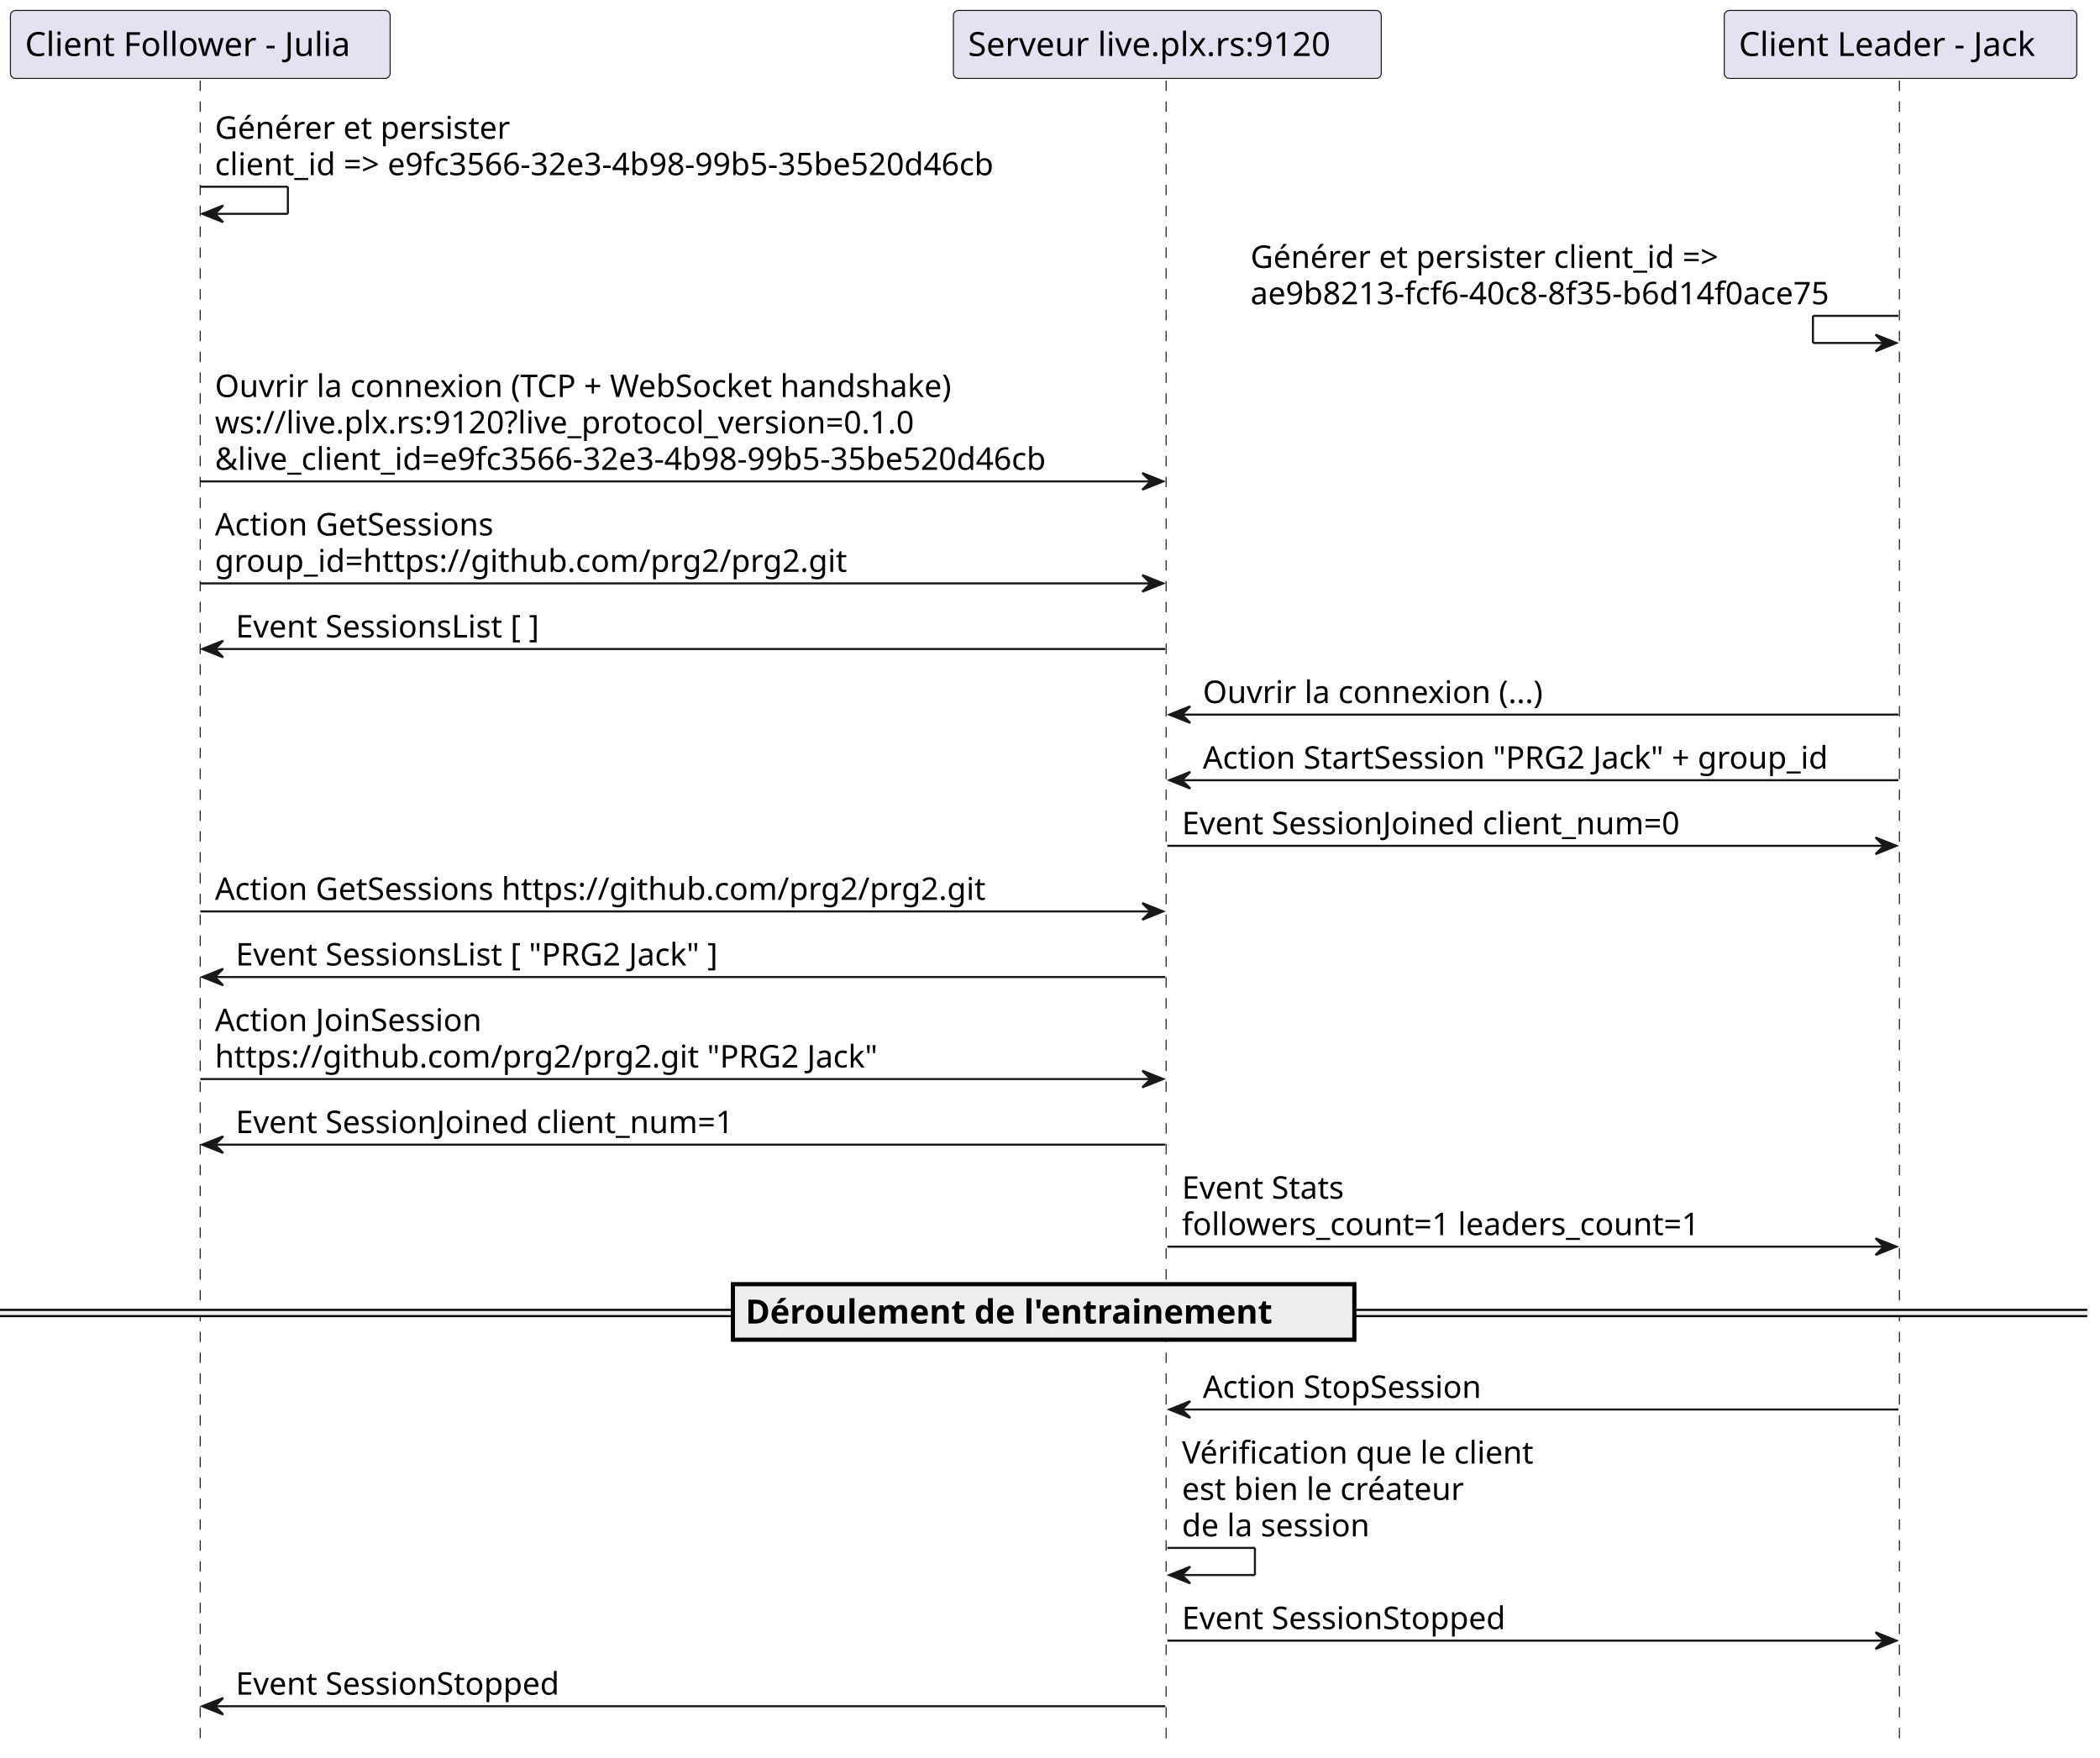
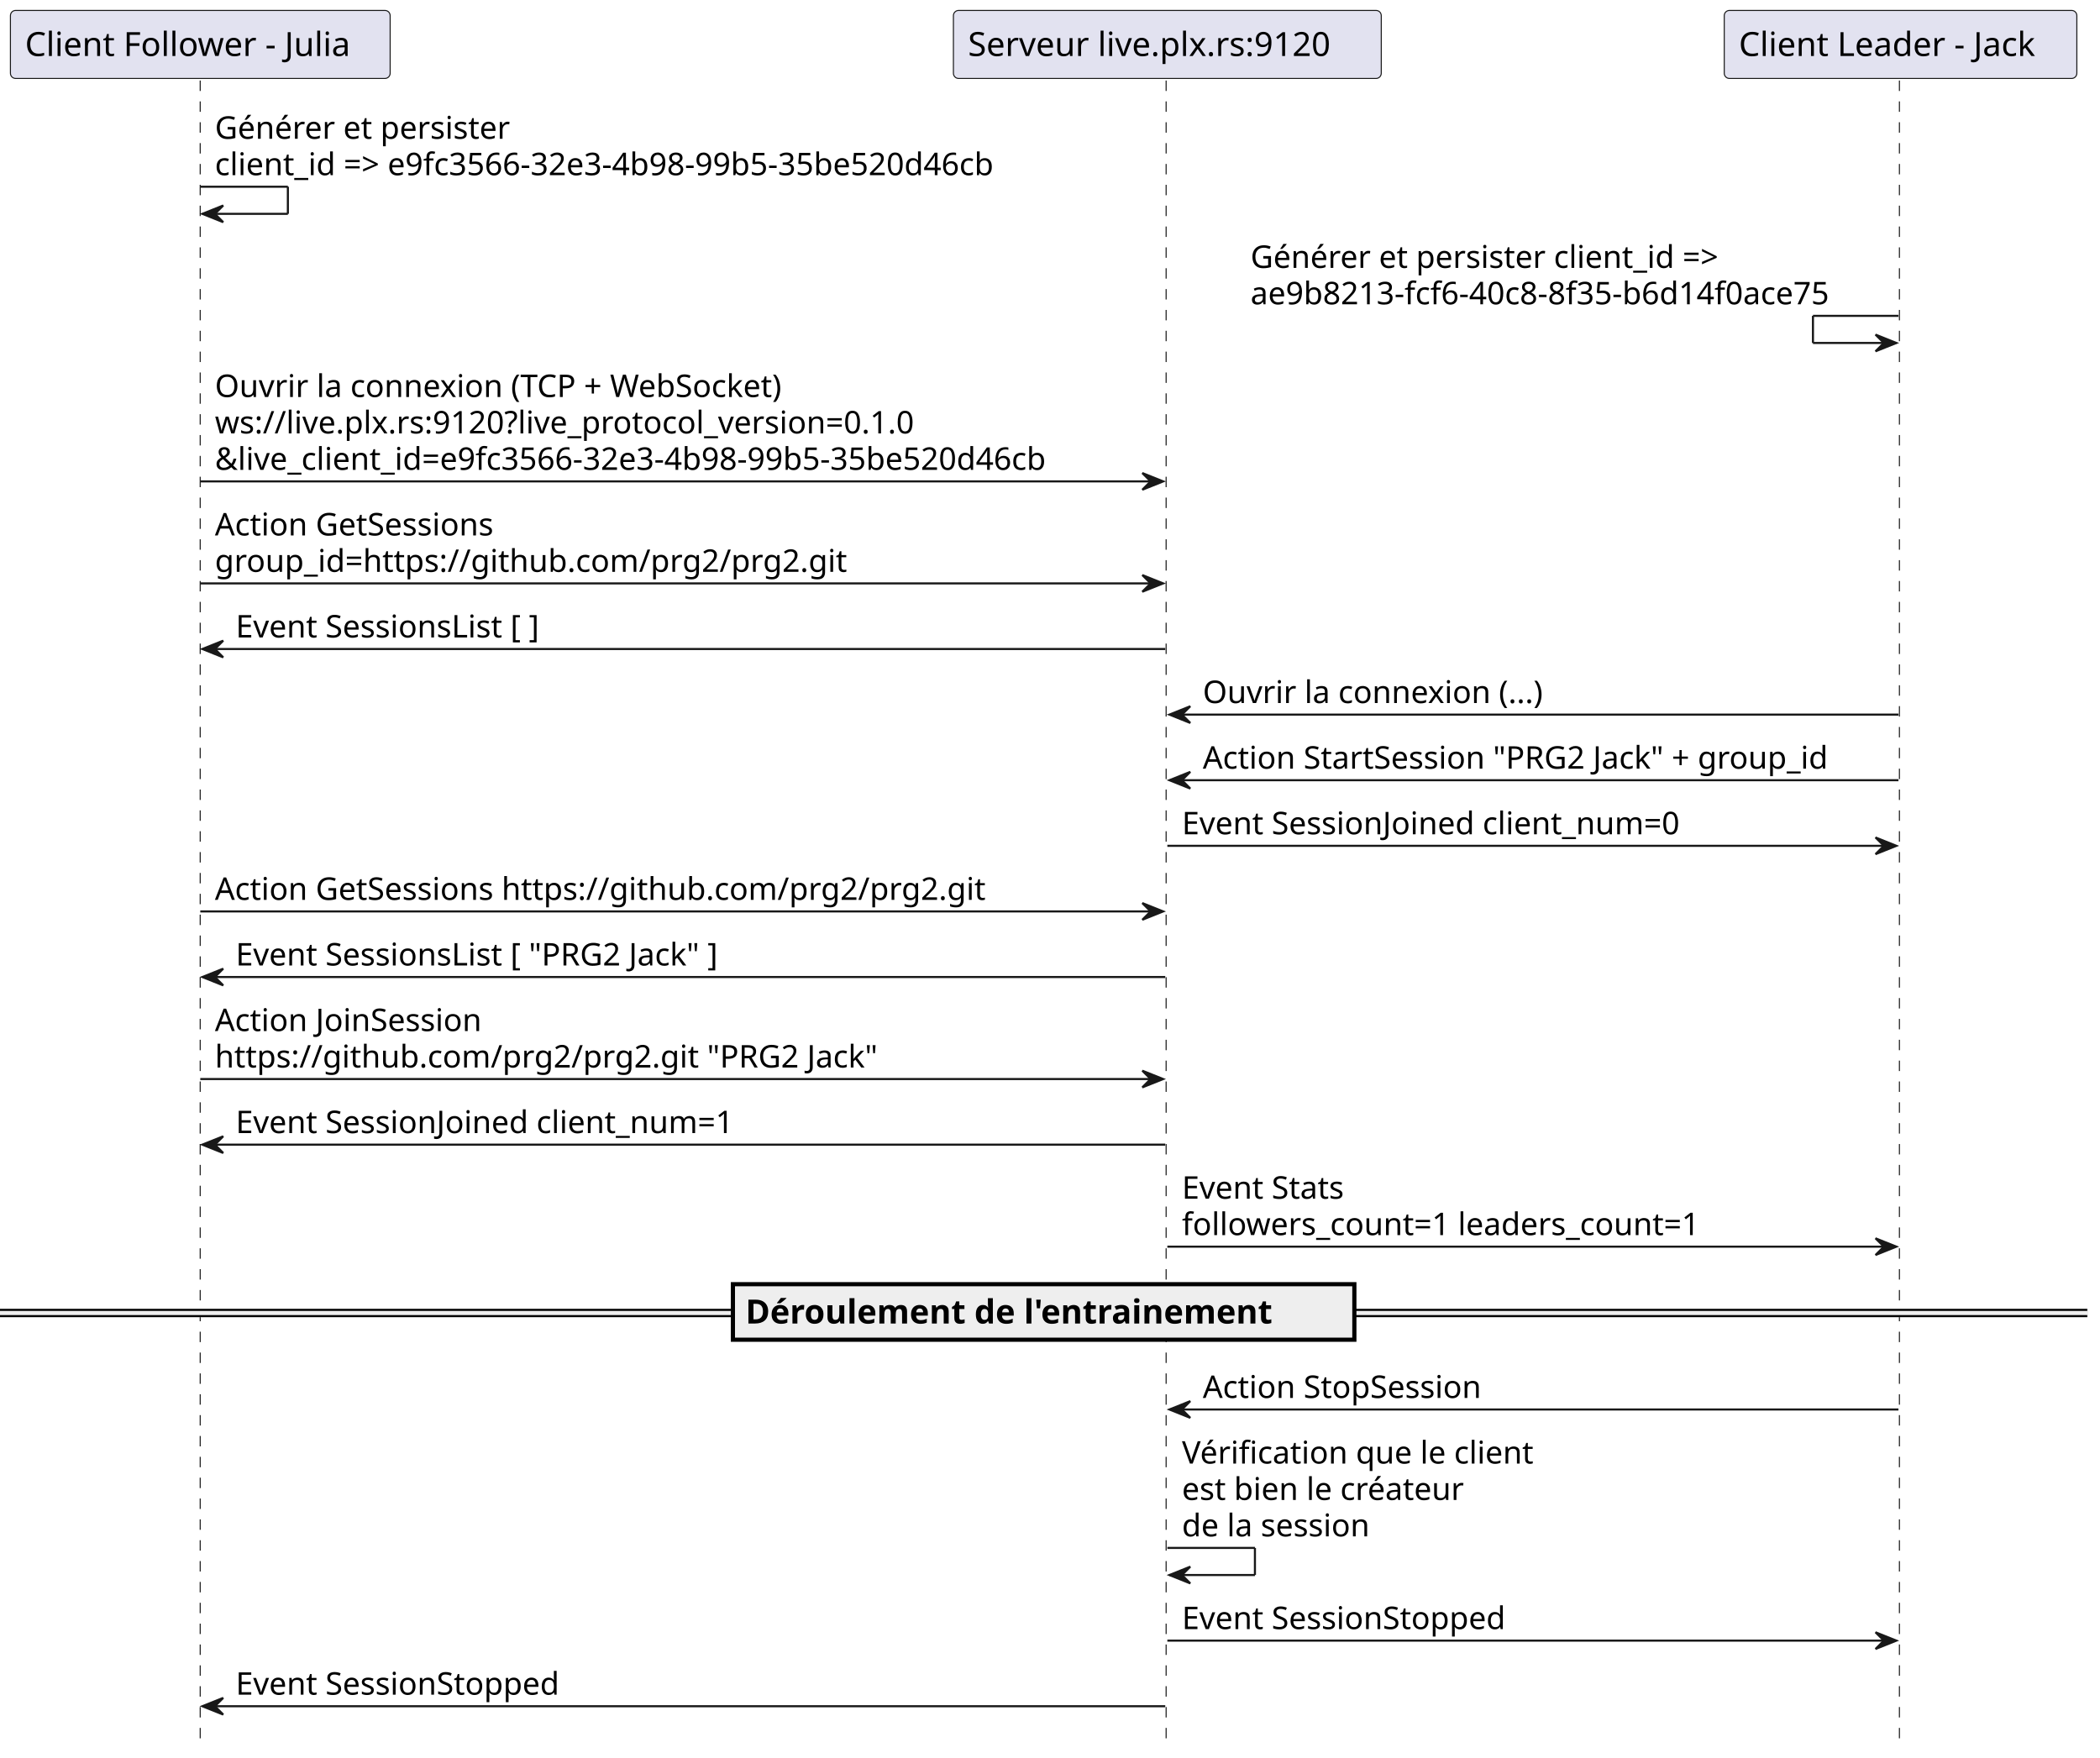
<svg xmlns="http://www.w3.org/2000/svg" contentStyleType="text/css" height="843px" preserveAspectRatio="none" style="width:1007px;height:843px;background:#FFFFFF;" version="1.1" viewBox="0 0 1007 843" width="1007px" zoomAndPan="magnify">
  <defs />
  <g>
    <line style="stroke:#181818;stroke-width:0.5;stroke-dasharray:5.0,5.0;" x1="96" x2="96" y1="38.625" y2="836.234" />
    <line style="stroke:#181818;stroke-width:0.5;stroke-dasharray:5.0,5.0;" x1="559.185" x2="559.185" y1="38.625" y2="836.234" />
    <line style="stroke:#181818;stroke-width:0.5;stroke-dasharray:5.0,5.0;" x1="910.818" x2="910.818" y1="38.625" y2="836.234" />
    <rect fill="#E2E2F0" height="32.625" rx="2.5" ry="2.5" style="stroke:#181818;stroke-width:0.5;" width="182.086" x="5" y="5" />
    <text fill="#000000" font-family="sans-serif" font-size="16" lengthAdjust="spacing" textLength="168.086" x="12" y="26.852">Client Follower - Julia</text>
    <rect fill="#E2E2F0" height="32.625" rx="2.5" ry="2.5" style="stroke:#181818;stroke-width:0.5;" width="205.164" x="457.185" y="5" />
    <text fill="#000000" font-family="sans-serif" font-size="16" lengthAdjust="spacing" textLength="191.164" x="464.185" y="26.852">Serveur live.plx.rs:9120</text>
    <rect fill="#E2E2F0" height="32.625" rx="2.5" ry="2.5" style="stroke:#181818;stroke-width:0.5;" width="169.078" x="826.818" y="5" />
    <text fill="#000000" font-family="sans-serif" font-size="16" lengthAdjust="spacing" textLength="155.078" x="833.818" y="26.852">Client Leader - Jack</text>
    <line style="stroke:#181818;stroke-width:1.0;" x1="96.043" x2="138.043" y1="89.547" y2="89.547" />
    <line style="stroke:#181818;stroke-width:1.0;" x1="138.043" x2="138.043" y1="89.547" y2="102.547" />
    <line style="stroke:#181818;stroke-width:1.0;" x1="97.043" x2="138.043" y1="102.547" y2="102.547" />
    <polygon fill="#181818" points="107.043,98.547,97.043,102.547,107.043,106.547,103.043,102.547" style="stroke:#181818;stroke-width:1.0;" />
    <text fill="#000000" font-family="sans-serif" font-size="15" lengthAdjust="spacing" textLength="151.787" x="103.043" y="66.548">Générer et persister</text>
    <text fill="#000000" font-family="sans-serif" font-size="15" lengthAdjust="spacing" textLength="416.191" x="103.043" y="84.009">client_id =&gt; e9fc3566-32e3-4b98-99b5-35be520d46cb</text>
    <line style="stroke:#181818;stroke-width:1.0;" x1="869.357" x2="910.357" y1="151.469" y2="151.469" />
    <line style="stroke:#181818;stroke-width:1.0;" x1="869.357" x2="869.357" y1="151.469" y2="164.469" />
    <line style="stroke:#181818;stroke-width:1.0;" x1="869.357" x2="909.357" y1="164.469" y2="164.469" />
    <polygon fill="#181818" points="899.357,160.469,909.357,164.469,899.357,168.469,903.357,164.469" style="stroke:#181818;stroke-width:1.0;" />
    <text fill="#000000" font-family="sans-serif" font-size="15" lengthAdjust="spacing" textLength="248.848" x="599.655" y="128.47">Générer et persister client_id =&gt;</text>
    <text fill="#000000" font-family="sans-serif" font-size="15" lengthAdjust="spacing" textLength="304.702" x="599.655" y="145.931">ae9b8213-fcf6-40c8-8f35-b6d14f0ace75</text>
    <polygon fill="#181818" points="547.767,226.852,557.767,230.852,547.767,234.852,551.767,230.852" style="stroke:#181818;stroke-width:1.0;" />
    <line style="stroke:#181818;stroke-width:1.0;" x1="96.043" x2="553.767" y1="230.852" y2="230.852" />
-     <text fill="#000000" font-family="sans-serif" font-size="15" lengthAdjust="spacing" textLength="385.488" x="103.043" y="190.392">Ouvrir la connexion (TCP + WebSocket handshake)</text>
+     <text fill="#000000" font-family="sans-serif" font-size="15" lengthAdjust="spacing" textLength="298.565" x="103.043" y="190.392">Ouvrir la connexion (TCP + WebSocket)</text>
    <text fill="#000000" font-family="sans-serif" font-size="15" lengthAdjust="spacing" textLength="367.588" x="103.043" y="207.853">ws://live.plx.rs:9120?live_protocol_version=0.1.0</text>
    <text fill="#000000" font-family="sans-serif" font-size="15" lengthAdjust="spacing" textLength="439.724" x="103.043" y="225.314">&amp;live_client_id=e9fc3566-32e3-4b98-99b5-35be520d46cb</text>
    <polygon fill="#181818" points="547.767,275.773,557.767,279.773,547.767,283.773,551.767,279.773" style="stroke:#181818;stroke-width:1.0;" />
    <line style="stroke:#181818;stroke-width:1.0;" x1="96.043" x2="553.767" y1="279.773" y2="279.773" />
    <text fill="#000000" font-family="sans-serif" font-size="15" lengthAdjust="spacing" textLength="143.789" x="103.043" y="256.775">Action GetSessions</text>
    <text fill="#000000" font-family="sans-serif" font-size="15" lengthAdjust="spacing" textLength="320.281" x="103.043" y="274.236">group_id=https://github.com/prg2/prg2.git</text>
    <polygon fill="#181818" points="107.043,307.234,97.043,311.234,107.043,315.234,103.043,311.234" style="stroke:#181818;stroke-width:1.0;" />
    <line style="stroke:#181818;stroke-width:1.0;" x1="101.043" x2="558.767" y1="311.234" y2="311.234" />
    <text fill="#000000" font-family="sans-serif" font-size="15" lengthAdjust="spacing" textLength="165.015" x="113.043" y="305.697">Event SessionsList [  ]</text>
    <polygon fill="#181818" points="570.767,338.695,560.767,342.695,570.767,346.695,566.767,342.695" style="stroke:#181818;stroke-width:1.0;" />
    <line style="stroke:#181818;stroke-width:1.0;" x1="564.767" x2="910.357" y1="342.695" y2="342.695" />
    <text fill="#000000" font-family="sans-serif" font-size="15" lengthAdjust="spacing" textLength="177.759" x="576.767" y="337.158">Ouvrir la connexion (...)</text>
    <polygon fill="#181818" points="570.767,370.156,560.767,374.156,570.767,378.156,566.767,374.156" style="stroke:#181818;stroke-width:1.0;" />
    <line style="stroke:#181818;stroke-width:1.0;" x1="564.767" x2="910.357" y1="374.156" y2="374.156" />
    <text fill="#000000" font-family="sans-serif" font-size="15" lengthAdjust="spacing" textLength="327.59" x="576.767" y="368.619">Action StartSession "PRG2 Jack" + group_id</text>
    <polygon fill="#181818" points="899.357,401.617,909.357,405.617,899.357,409.617,903.357,405.617" style="stroke:#181818;stroke-width:1.0;" />
    <line style="stroke:#181818;stroke-width:1.0;" x1="559.767" x2="905.357" y1="405.617" y2="405.617" />
    <text fill="#000000" font-family="sans-serif" font-size="15" lengthAdjust="spacing" textLength="260.2" x="566.767" y="400.08">Event SessionJoined client_num=0</text>
    <polygon fill="#181818" points="547.767,433.078,557.767,437.078,547.767,441.078,551.767,437.078" style="stroke:#181818;stroke-width:1.0;" />
    <line style="stroke:#181818;stroke-width:1.0;" x1="96.043" x2="553.767" y1="437.078" y2="437.078" />
    <text fill="#000000" font-family="sans-serif" font-size="15" lengthAdjust="spacing" textLength="391.187" x="103.043" y="431.541">Action GetSessions https://github.com/prg2/prg2.git</text>
    <polygon fill="#181818" points="107.043,464.539,97.043,468.539,107.043,472.539,103.043,468.539" style="stroke:#181818;stroke-width:1.0;" />
    <line style="stroke:#181818;stroke-width:1.0;" x1="101.043" x2="558.767" y1="468.539" y2="468.539" />
    <text fill="#000000" font-family="sans-serif" font-size="15" lengthAdjust="spacing" textLength="254.766" x="113.043" y="463.002">Event SessionsList [ "PRG2 Jack" ]</text>
    <polygon fill="#181818" points="547.767,513.461,557.767,517.461,547.767,521.461,551.767,517.461" style="stroke:#181818;stroke-width:1.0;" />
    <line style="stroke:#181818;stroke-width:1.0;" x1="96.043" x2="553.767" y1="517.461" y2="517.461" />
    <text fill="#000000" font-family="sans-serif" font-size="15" lengthAdjust="spacing" textLength="136.516" x="103.043" y="494.462">Action JoinSession</text>
    <text fill="#000000" font-family="sans-serif" font-size="15" lengthAdjust="spacing" textLength="337.148" x="103.043" y="511.923">https://github.com/prg2/prg2.git "PRG2 Jack"</text>
    <polygon fill="#181818" points="107.043,544.922,97.043,548.922,107.043,552.922,103.043,548.922" style="stroke:#181818;stroke-width:1.0;" />
    <line style="stroke:#181818;stroke-width:1.0;" x1="101.043" x2="558.767" y1="548.922" y2="548.922" />
    <text fill="#000000" font-family="sans-serif" font-size="15" lengthAdjust="spacing" textLength="260.2" x="113.043" y="543.384">Event SessionJoined client_num=1</text>
    <polygon fill="#181818" points="899.357,593.844,909.357,597.844,899.357,601.844,903.357,597.844" style="stroke:#181818;stroke-width:1.0;" />
    <line style="stroke:#181818;stroke-width:1.0;" x1="559.767" x2="905.357" y1="597.844" y2="597.844" />
    <text fill="#000000" font-family="sans-serif" font-size="15" lengthAdjust="spacing" textLength="86.03" x="566.767" y="574.845">Event Stats</text>
    <text fill="#000000" font-family="sans-serif" font-size="15" lengthAdjust="spacing" textLength="271.399" x="566.767" y="592.306">followers_count=1 leaders_count=1</text>
    <rect fill="#EEEEEE" height="3" style="stroke:#EEEEEE;stroke-width:1.0;" width="1000.896" x="0" y="628.156" />
    <line style="stroke:#000000;stroke-width:1.0;" x1="0" x2="1000.896" y1="628.156" y2="628.156" />
    <line style="stroke:#000000;stroke-width:1.0;" x1="0" x2="1000.896" y1="631.156" y2="631.156" />
    <rect fill="#EEEEEE" height="26.625" style="stroke:#000000;stroke-width:2.0;" width="298" x="351.448" y="615.844" />
    <text fill="#000000" font-family="sans-serif" font-size="16" font-weight="bold" lengthAdjust="spacing" textLength="284" x="357.448" y="634.695">Déroulement de l'entrainement</text>
    <polygon fill="#181818" points="570.767,671.93,560.767,675.93,570.767,679.93,566.767,675.93" style="stroke:#181818;stroke-width:1.0;" />
    <line style="stroke:#181818;stroke-width:1.0;" x1="564.767" x2="910.357" y1="675.93" y2="675.93" />
    <text fill="#000000" font-family="sans-serif" font-size="15" lengthAdjust="spacing" textLength="143.342" x="576.767" y="670.392">Action StopSession</text>
    <line style="stroke:#181818;stroke-width:1.0;" x1="559.767" x2="601.767" y1="742.312" y2="742.312" />
    <line style="stroke:#181818;stroke-width:1.0;" x1="601.767" x2="601.767" y1="742.312" y2="755.312" />
    <line style="stroke:#181818;stroke-width:1.0;" x1="560.767" x2="601.767" y1="755.312" y2="755.312" />
    <polygon fill="#181818" points="570.767,751.312,560.767,755.312,570.767,759.312,566.767,755.312" style="stroke:#181818;stroke-width:1.0;" />
    <text fill="#000000" font-family="sans-serif" font-size="15" lengthAdjust="spacing" textLength="182.6" x="566.767" y="701.853">Vérification que le client</text>
    <text fill="#000000" font-family="sans-serif" font-size="15" lengthAdjust="spacing" textLength="146.667" x="566.767" y="719.314">est bien le créateur</text>
    <text fill="#000000" font-family="sans-serif" font-size="15" lengthAdjust="spacing" textLength="97.17" x="566.767" y="736.775">de la session</text>
    <polygon fill="#181818" points="899.357,782.773,909.357,786.773,899.357,790.773,903.357,786.773" style="stroke:#181818;stroke-width:1.0;" />
    <line style="stroke:#181818;stroke-width:1.0;" x1="559.767" x2="905.357" y1="786.773" y2="786.773" />
    <text fill="#000000" font-family="sans-serif" font-size="15" lengthAdjust="spacing" textLength="167.344" x="566.767" y="781.236">Event SessionStopped</text>
    <polygon fill="#181818" points="107.043,814.234,97.043,818.234,107.043,822.234,103.043,818.234" style="stroke:#181818;stroke-width:1.0;" />
    <line style="stroke:#181818;stroke-width:1.0;" x1="101.043" x2="558.767" y1="818.234" y2="818.234" />
    <text fill="#000000" font-family="sans-serif" font-size="15" lengthAdjust="spacing" textLength="167.344" x="113.043" y="812.697">Event SessionStopped</text>
  </g>
</svg>
